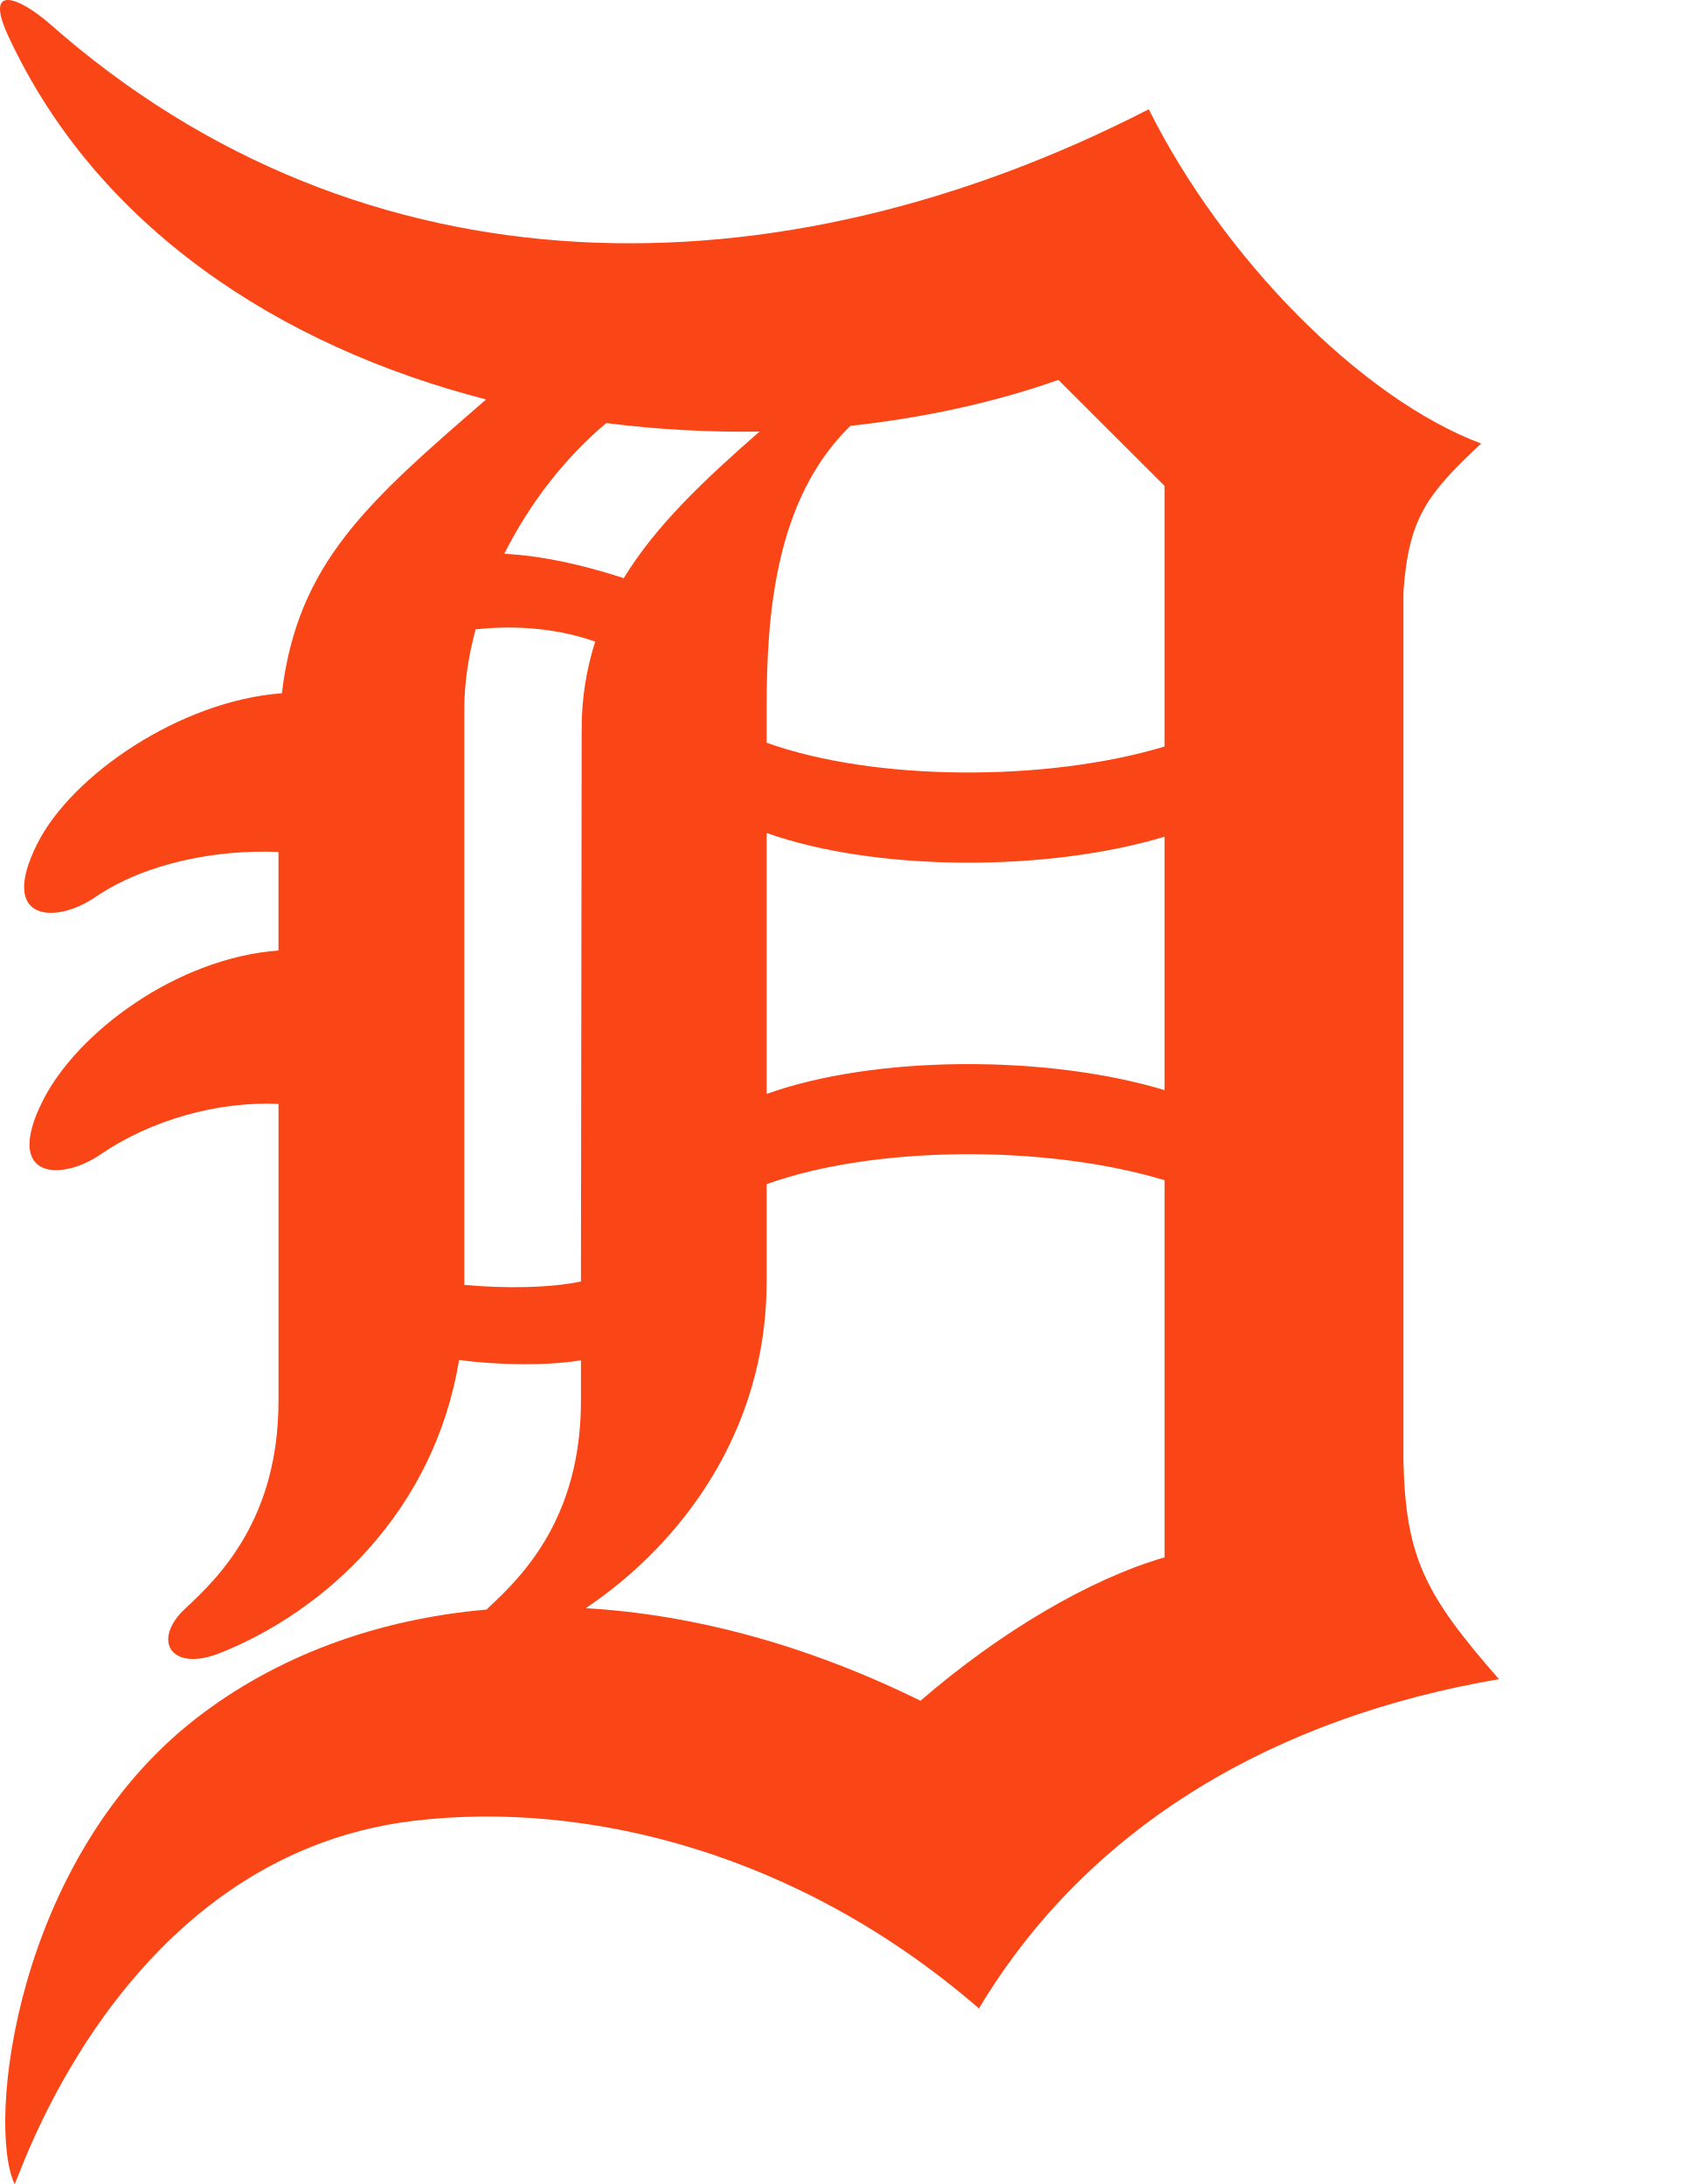
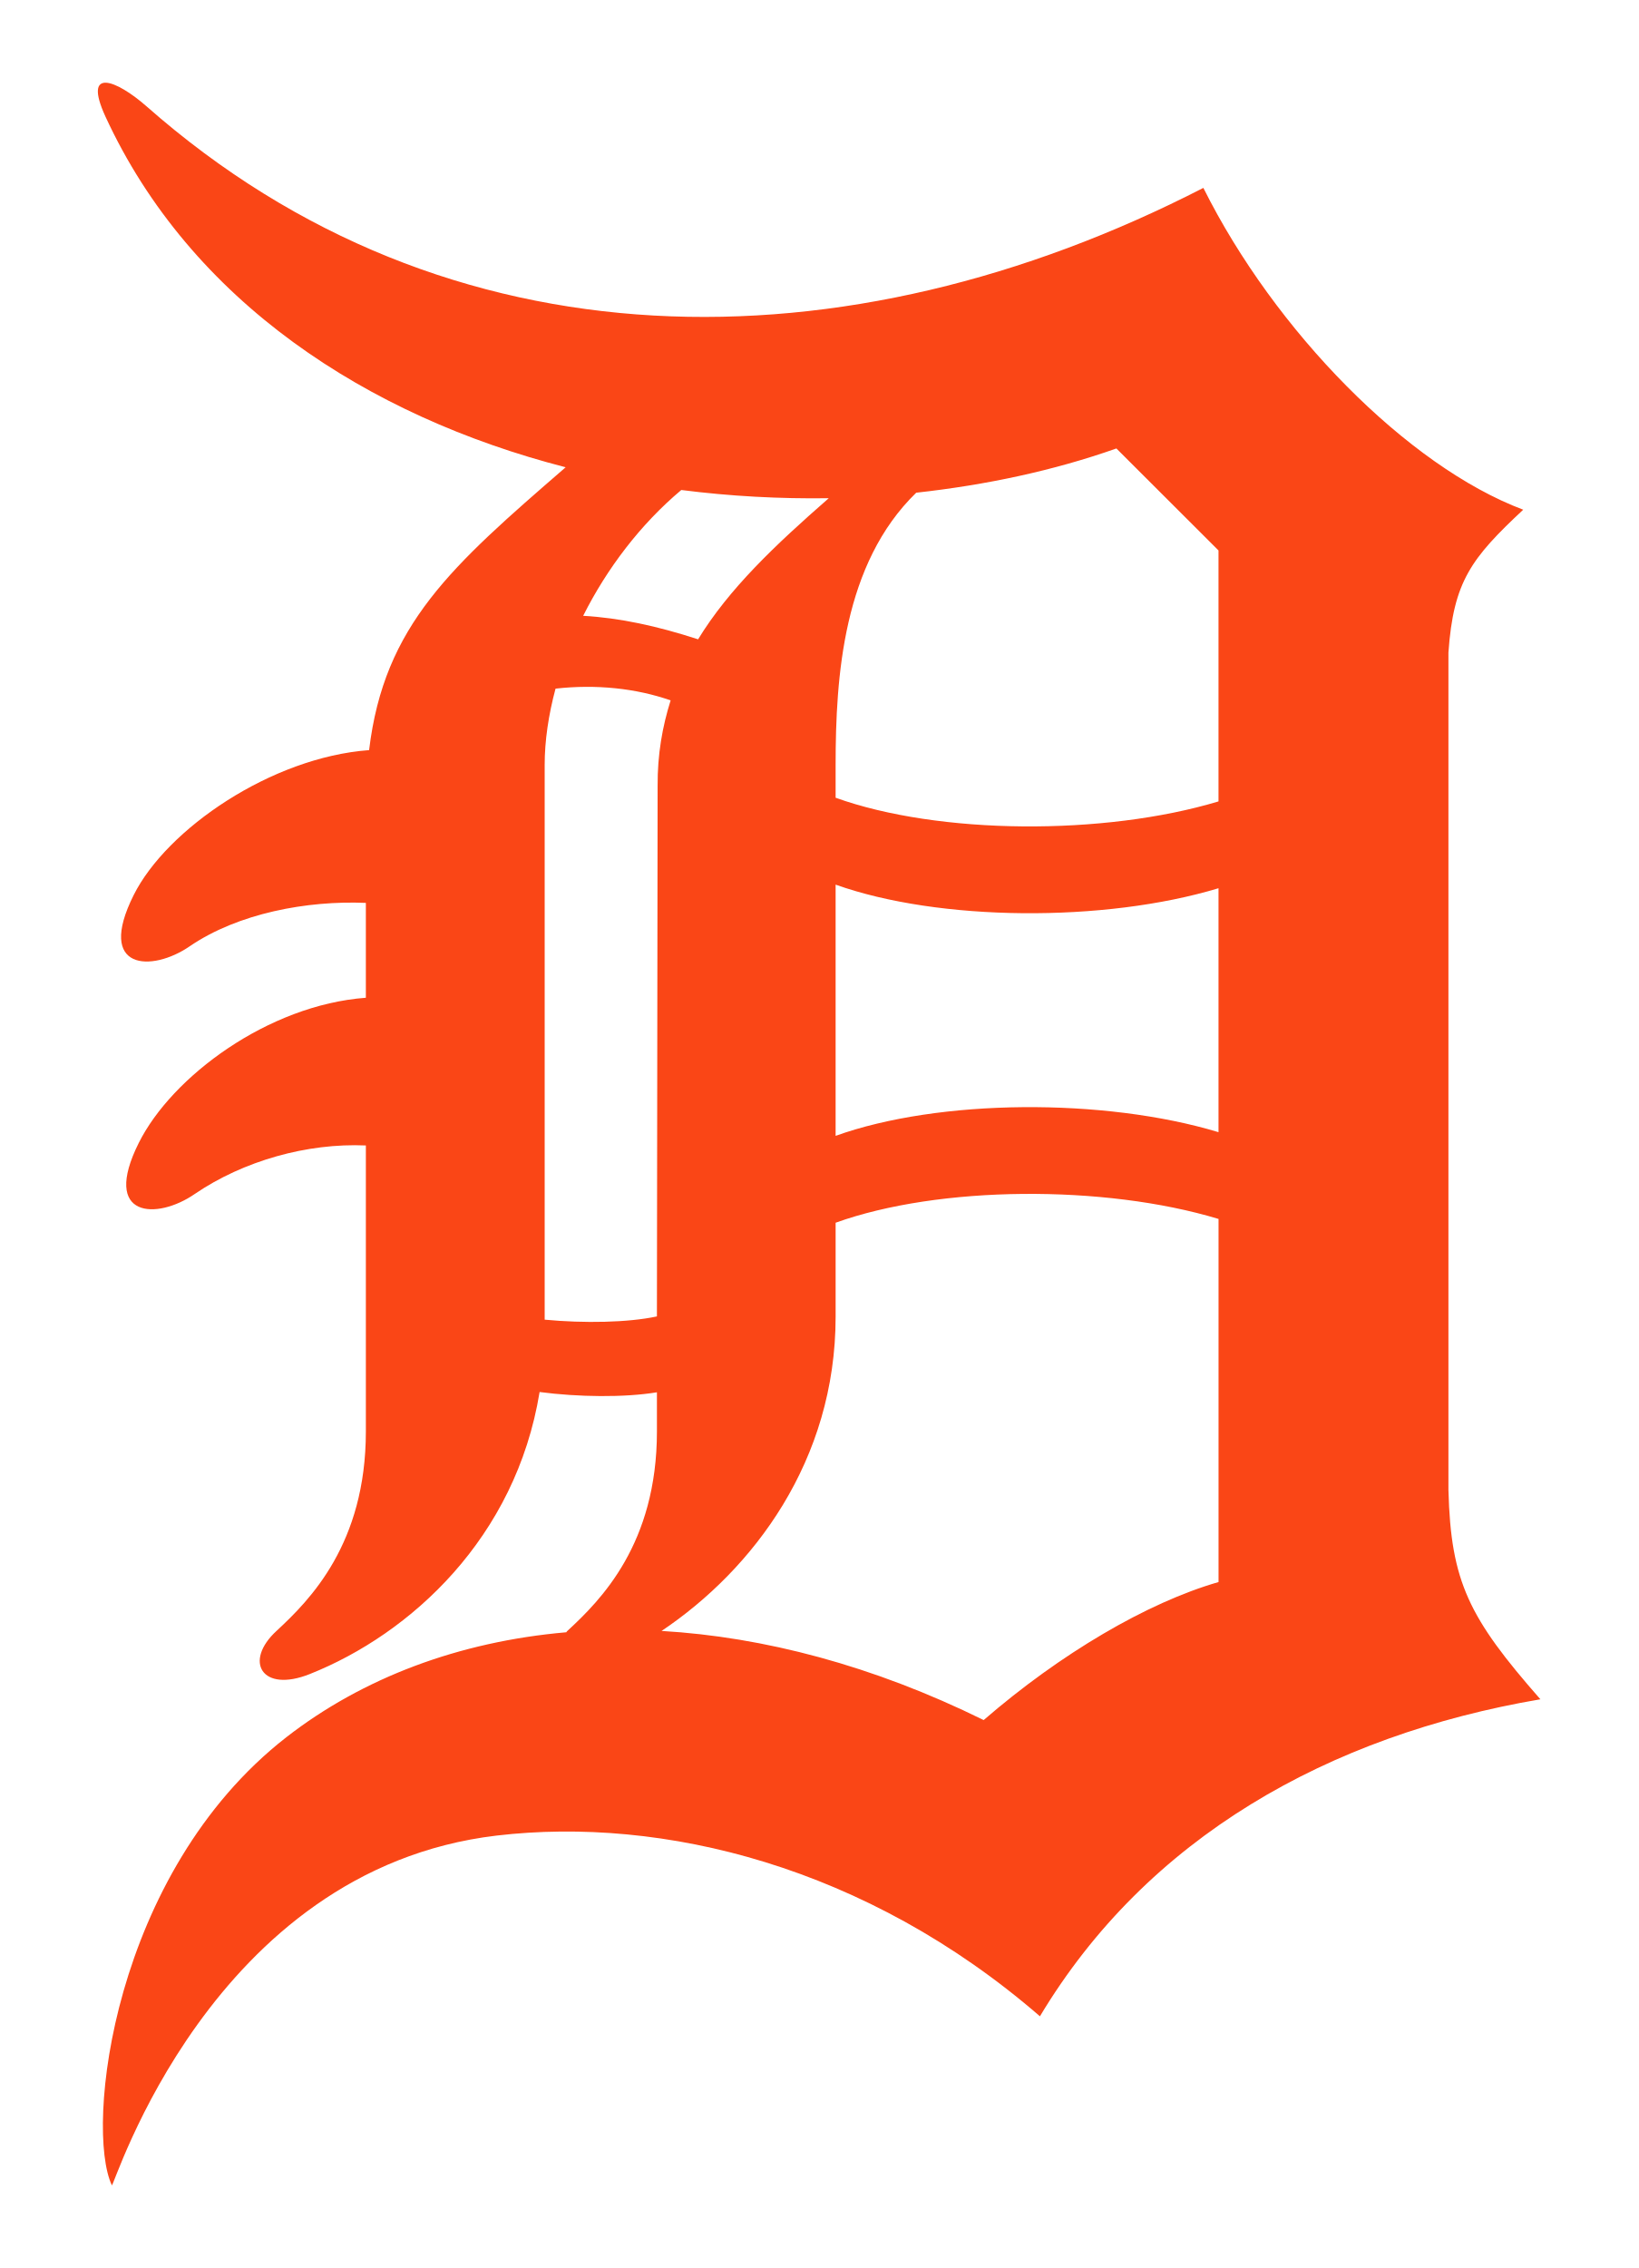
- <svg xmlns="http://www.w3.org/2000/svg" id="evknNyGKahC1" viewBox="0 0 191.453 245.674" shape-rendering="geometricPrecision" text-rendering="geometricPrecision">
-   <g>
+ <svg xmlns="http://www.w3.org/2000/svg" id="e8PDOlauVmb1" viewBox="0 0 191.453 265" shape-rendering="geometricPrecision" text-rendering="geometricPrecision">
+   <g transform="translate(11.43501 9.663464)">
    <path d="M157.836,164.452v-97.865c.583-8.34,2.687-11.033,8.74-16.695-13.52-5.083-29.043-20.885-37.38-37.602C87.402,33.767,40.86,33.767,5.675,2.748C2.167,-0.328,-1.8,-1.902,0.884,3.95C10.836,25.54,31.48,38.97,54.67,44.933c-13.347,11.564-21.213,18.4-22.97,33.05-11.404.84-23.65,9.203-27.518,16.947-4.42,8.84,2.124,9.02,6.554,5.973c5.662-3.866,13.73-5.36,20.585-5.07v11.084c-11.424.85-22.668,9.21-26.537,16.956-4.42,8.84,2.126,9.033,6.555,5.963c5.66-3.86,13.128-5.963,19.983-5.66v33.41c0,13.14-6.55,19.704-10.422,23.293-3.9,3.566-1.744,7.302,3.87,5.058c11.803-4.7,24.072-15.913,26.855-32.953c4.493.592,9.903.662,13.712.032v4.57c0,13.138-6.554,19.703-10.444,23.292-.06.047-.1.097-.147.177-12.54,1.092-23.784,5.32-32.722,12.267C1.638,209.21,-1.51,239.044,1.638,245.67c.198.42,11.484-36.89,44.956-40.858c19.384-2.284,43.196,3.534,63.503,21.114c12.525-20.885,33.723-32.82,58.486-37.04-8.358-9.53-10.466-13.7-10.746-24.434Zm-26.87-109.8v29.324c-13.378,4.028-32.698,3.9-44.747-.43v-3.82c0-10.36.884-23.53,9.42-31.82c8.16-.9,16.078-2.583,23.393-5.17l11.934,11.917ZM86.22,93.7c12.047,4.3,31.368,4.46,44.747.42v28.503c-13.38-4.038-32.7-3.898-44.748.43v-29.353Zm-.802-45.15c-6.273,5.484-11.665,10.584-15.27,16.486-4.77-1.552-9.16-2.505-13.43-2.746c2.773-5.532,6.713-10.712,11.466-14.7c5.72.73,11.503,1.042,17.234.96Zm-33.2,95.98v-64.803c0-2.853.45-5.873,1.27-8.928c4.723-.532,9.42-.042,13.45,1.374-.96,3.047-1.543,6.302-1.52,9.98l-.082,61.997c-3.347.722-8.51.82-13.12.38Zm51.303,46.785C90.56,184.928,77.803,181.6,65.88,180.9c10.702-7.187,20.34-19.876,20.34-36.723v-10.973c12.05-4.34,31.37-4.49,44.75-.442v42.425c-8.348,2.405-18.49,8.378-27.447,16.126Z" fill="#fa4616" />
  </g>
-   <path d="" fill="none" stroke="#3f5787" stroke-width="0.5" />
+   <path d="" transform="translate(11.43501 9.66346)" fill="none" stroke="#3f5787" stroke-width="0.5" />
</svg>
